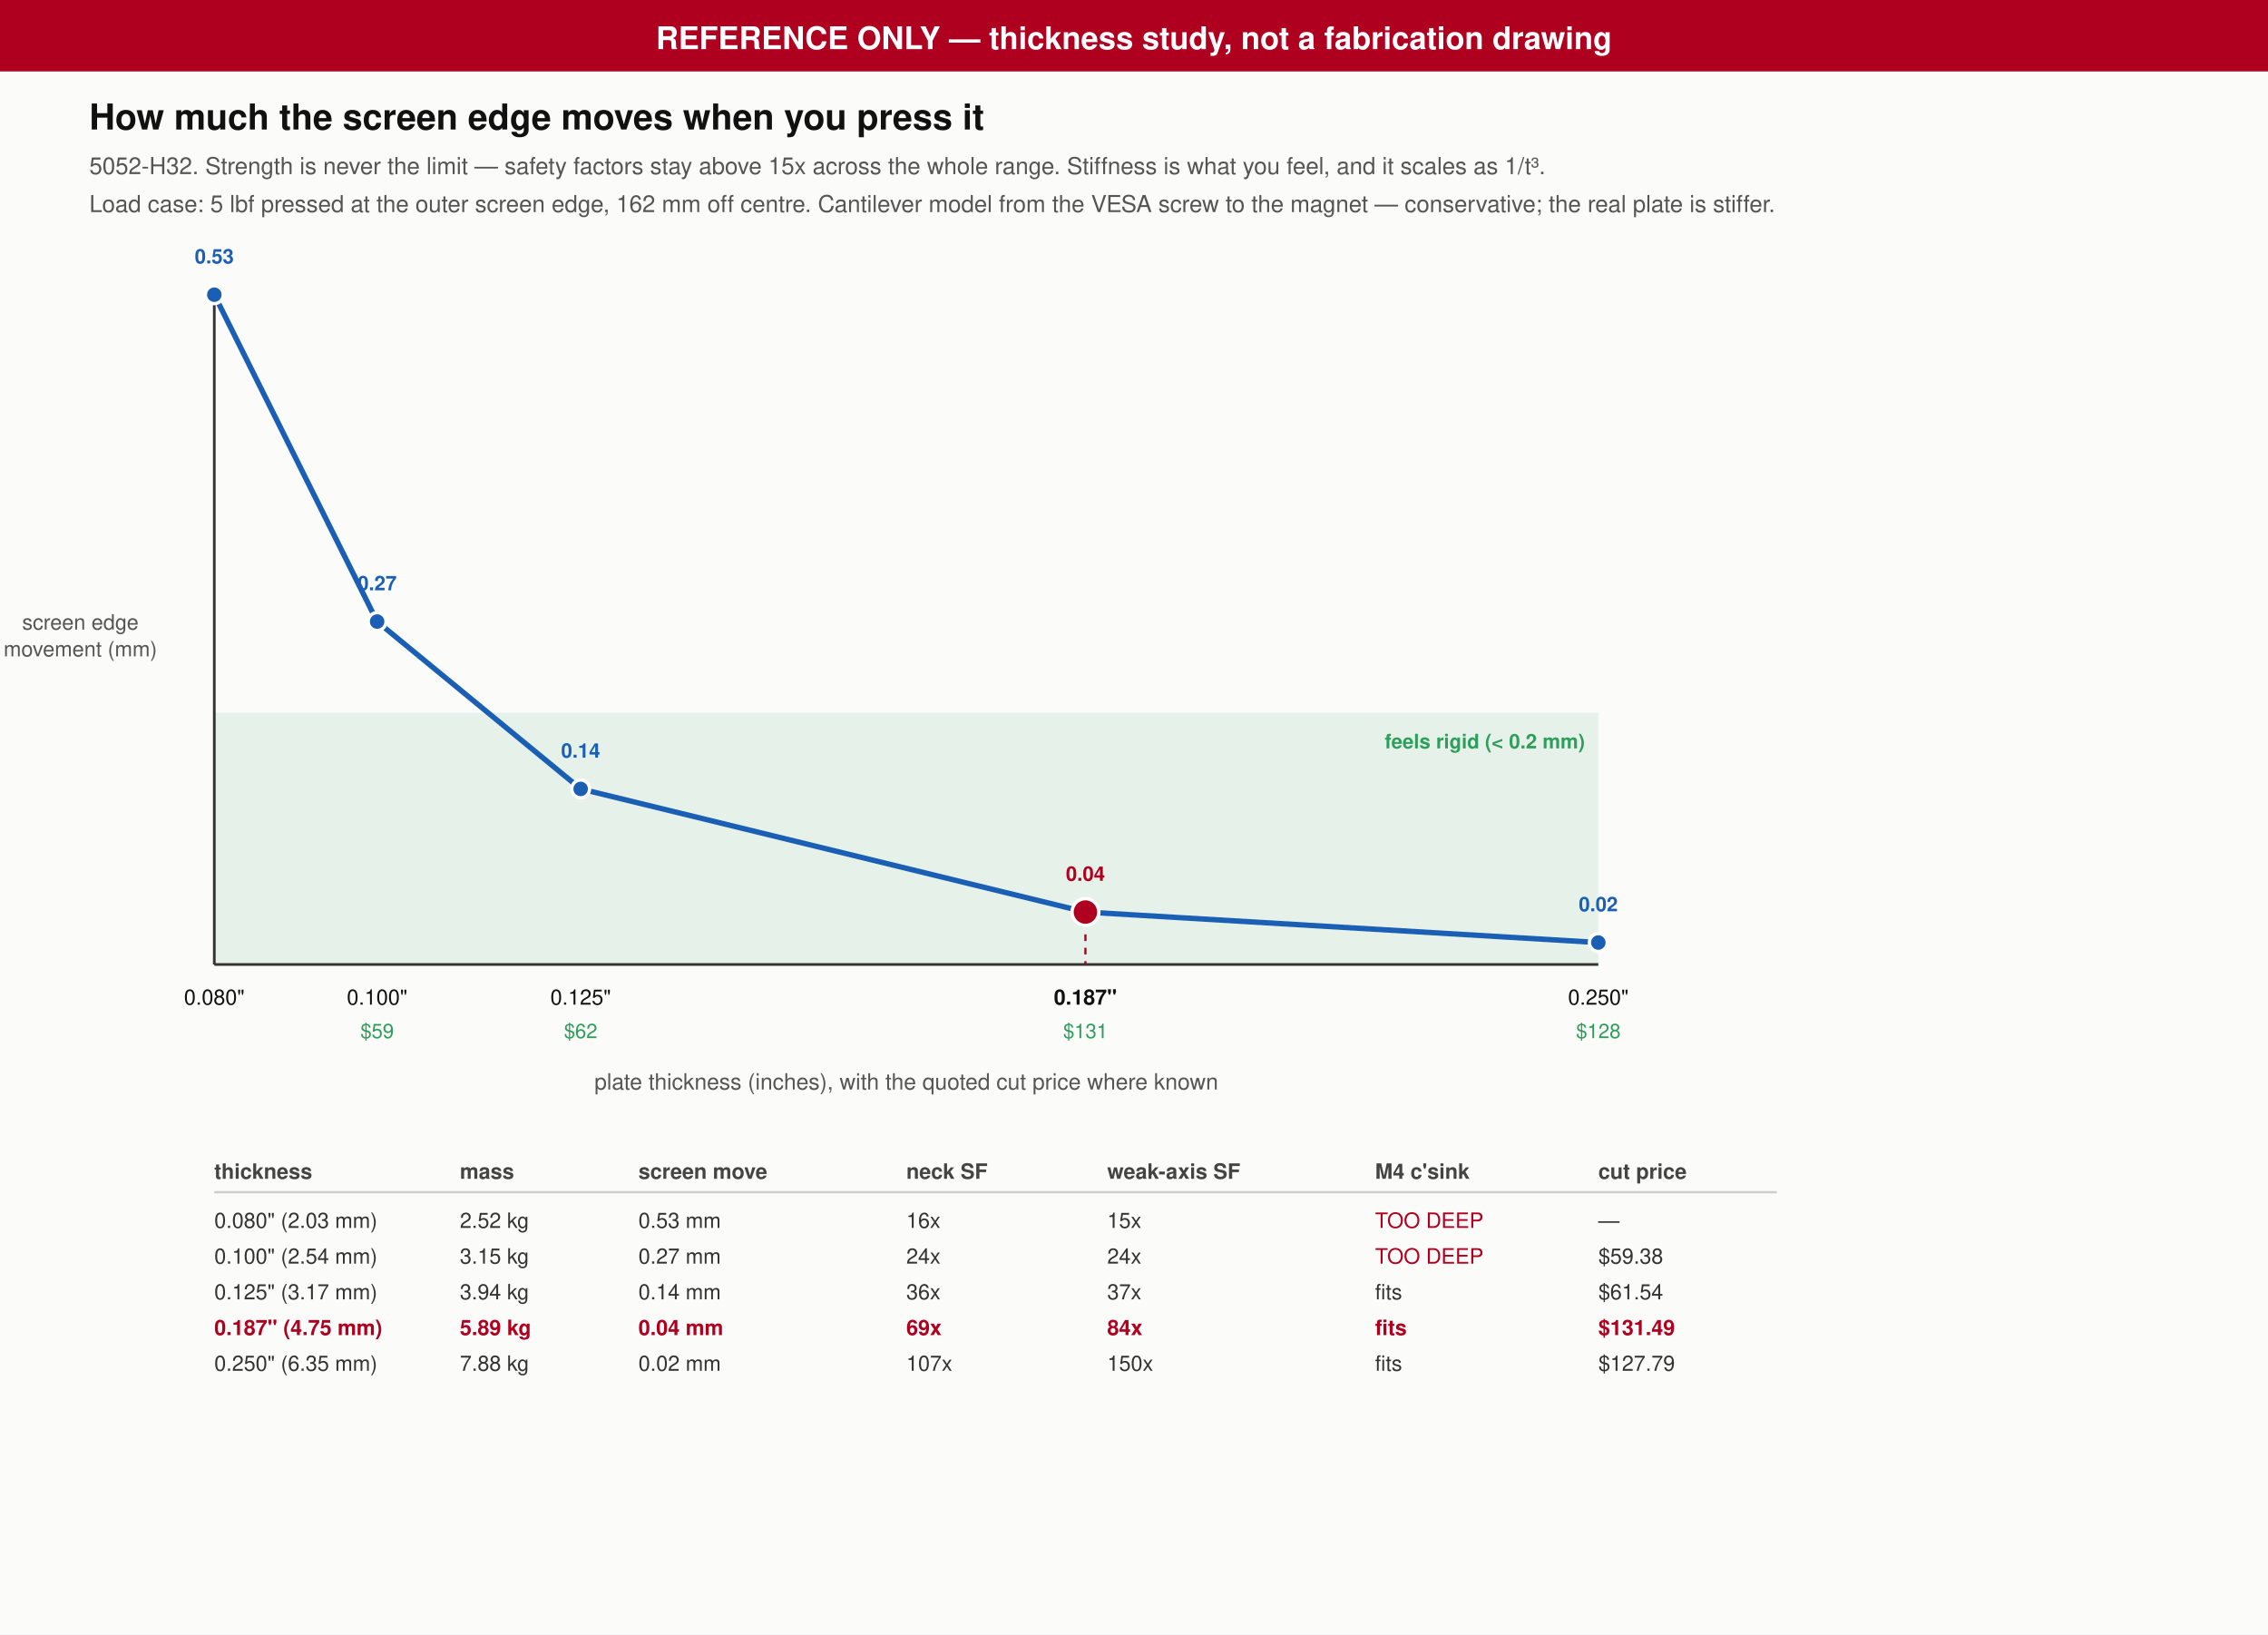
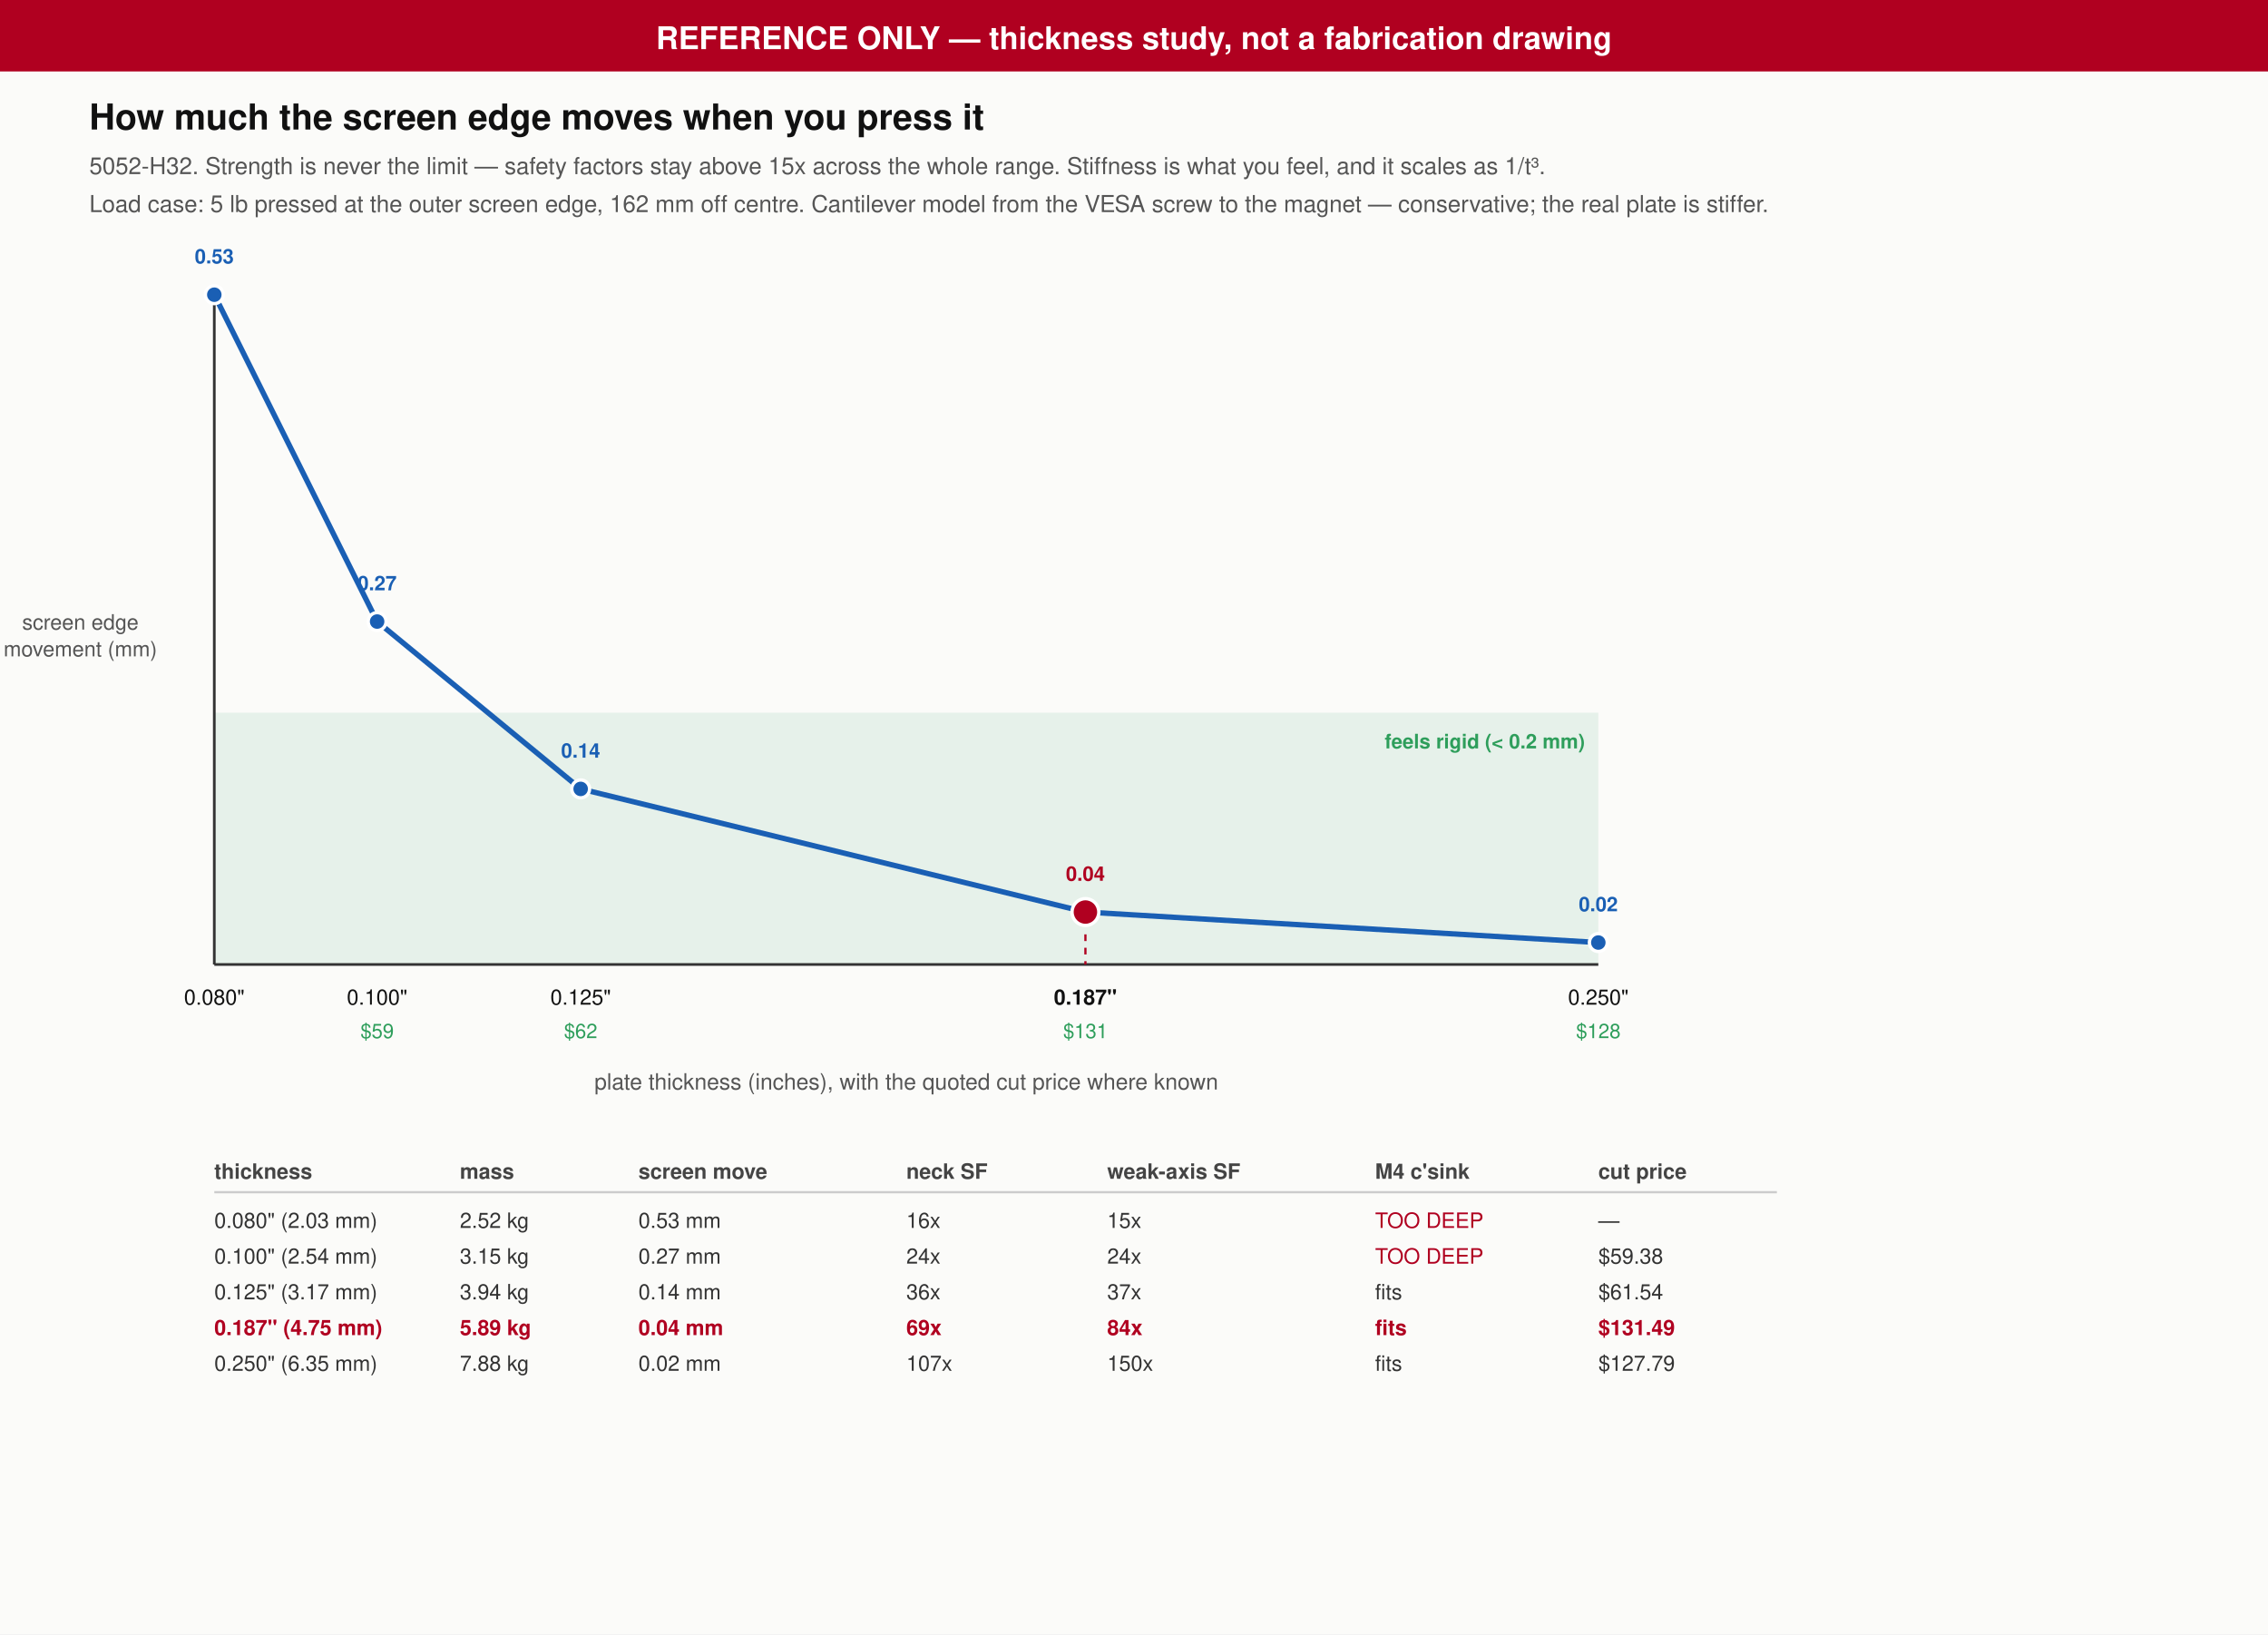
<svg xmlns="http://www.w3.org/2000/svg" width="1016" height="732" viewBox="0 0 1016 732">
  <rect width="1016" height="732" fill="#fbfbf9" />
  <rect x="0" y="0" width="1016" height="32" fill="#b00020" />
  <text x="508.00" y="22.00" font-family="Helvetica,Arial,sans-serif" font-size="14" text-anchor="middle" fill="#fff" font-weight="bold">REFERENCE ONLY — thickness study, not a fabrication drawing</text>
  <text x="40.00" y="58.00" font-family="Helvetica,Arial,sans-serif" font-size="16" text-anchor="start" fill="#111" font-weight="bold">How much the screen edge moves when you press it</text>
  <text x="40.00" y="78.00" font-family="Helvetica,Arial,sans-serif" font-size="10.5" text-anchor="start" fill="#555" font-weight="normal">5052-H32. Strength is never the limit — safety factors stay above 15x across the whole range. Stiffness is what you feel, and it scales as 1/t³.</text>
-   <text x="40.00" y="95.00" font-family="Helvetica,Arial,sans-serif" font-size="10.5" text-anchor="start" fill="#555" font-weight="normal">Load case: 5 lbf pressed at the outer screen edge, 162 mm off centre. Cantilever model from the VESA screw to the magnet — conservative; the real plate is stiffer.</text>
+   <text x="40.00" y="95.00" font-family="Helvetica,Arial,sans-serif" font-size="10.5" text-anchor="start" fill="#555" font-weight="normal">Load case: 5 lb pressed at the outer screen edge, 162 mm off centre. Cantilever model from the VESA screw to the magnet — conservative; the real plate is stiffer.</text>
  <rect x="96.00" y="319.22" width="620.00" height="112.78" fill="#2e9e5b" fill-opacity="0.10" />
  <text x="710.00" y="335.22" font-family="Helvetica,Arial,sans-serif" font-size="9" text-anchor="end" fill="#2e9e5b" font-weight="bold">feels rigid  (&lt; 0.2 mm)</text>
  <line x1="96.00" y1="432.00" x2="716.00" y2="432.00" stroke="#333" stroke-width="1.2" />
  <line x1="96.00" y1="132.00" x2="96.00" y2="432.00" stroke="#333" stroke-width="1.2" />
  <text x="36.00" y="282.00" font-family="Helvetica,Arial,sans-serif" font-size="9.5" text-anchor="middle" fill="#555" font-weight="normal">screen edge</text>
  <text x="36.00" y="294.00" font-family="Helvetica,Arial,sans-serif" font-size="9.5" text-anchor="middle" fill="#555" font-weight="normal">movement (mm)</text>
  <polyline points="96.00,132.00 168.94,278.40 260.12,353.36 486.24,408.51 716.00,422.17" fill="none" stroke="#1a5fb4" stroke-width="2.4" />
  <circle cx="96.00" cy="132.00" r="4" fill="#1a5fb4" stroke="#fff" stroke-width="1.5" />
  <text x="96.00" y="118.00" font-family="Helvetica,Arial,sans-serif" font-size="9" text-anchor="middle" fill="#1a5fb4" font-weight="bold">0.53</text>
  <text x="96.00" y="450.00" font-family="Helvetica,Arial,sans-serif" font-size="9.5" text-anchor="middle" fill="#111" font-weight="normal">0.080"</text>
  <circle cx="168.94" cy="278.40" r="4" fill="#1a5fb4" stroke="#fff" stroke-width="1.5" />
  <text x="168.94" y="264.40" font-family="Helvetica,Arial,sans-serif" font-size="9" text-anchor="middle" fill="#1a5fb4" font-weight="bold">0.27</text>
  <text x="168.94" y="450.00" font-family="Helvetica,Arial,sans-serif" font-size="9.5" text-anchor="middle" fill="#111" font-weight="normal">0.100"</text>
  <text x="168.94" y="465.00" font-family="Helvetica,Arial,sans-serif" font-size="9" text-anchor="middle" fill="#2e9e5b" font-weight="normal">$59</text>
  <circle cx="260.12" cy="353.36" r="4" fill="#1a5fb4" stroke="#fff" stroke-width="1.5" />
  <text x="260.12" y="339.36" font-family="Helvetica,Arial,sans-serif" font-size="9" text-anchor="middle" fill="#1a5fb4" font-weight="bold">0.14</text>
  <text x="260.12" y="450.00" font-family="Helvetica,Arial,sans-serif" font-size="9.5" text-anchor="middle" fill="#111" font-weight="normal">0.125"</text>
  <text x="260.12" y="465.00" font-family="Helvetica,Arial,sans-serif" font-size="9" text-anchor="middle" fill="#2e9e5b" font-weight="normal">$62</text>
  <circle cx="486.24" cy="408.51" r="6" fill="#b00020" stroke="#fff" stroke-width="1.5" />
  <text x="486.24" y="394.51" font-family="Helvetica,Arial,sans-serif" font-size="9" text-anchor="middle" fill="#b00020" font-weight="bold">0.04</text>
  <text x="486.24" y="450.00" font-family="Helvetica,Arial,sans-serif" font-size="9.5" text-anchor="middle" fill="#111" font-weight="bold">0.187"</text>
  <text x="486.24" y="465.00" font-family="Helvetica,Arial,sans-serif" font-size="9" text-anchor="middle" fill="#2e9e5b" font-weight="normal">$131</text>
  <line x1="486.24" y1="418.51" x2="486.24" y2="432.00" stroke="#b00020" stroke-width="1" stroke-dasharray="3 3" />
  <circle cx="716.00" cy="422.17" r="4" fill="#1a5fb4" stroke="#fff" stroke-width="1.5" />
  <text x="716.00" y="408.17" font-family="Helvetica,Arial,sans-serif" font-size="9" text-anchor="middle" fill="#1a5fb4" font-weight="bold">0.02</text>
  <text x="716.00" y="450.00" font-family="Helvetica,Arial,sans-serif" font-size="9.5" text-anchor="middle" fill="#111" font-weight="normal">0.250"</text>
  <text x="716.00" y="465.00" font-family="Helvetica,Arial,sans-serif" font-size="9" text-anchor="middle" fill="#2e9e5b" font-weight="normal">$128</text>
  <text x="406.00" y="488.00" font-family="Helvetica,Arial,sans-serif" font-size="10" text-anchor="middle" fill="#555" font-weight="normal">plate thickness (inches), with the quoted cut price where known</text>
  <text x="96.00" y="528.00" font-family="Helvetica,Arial,sans-serif" font-size="9.5" text-anchor="start" fill="#444" font-weight="bold">thickness</text>
  <text x="206.00" y="528.00" font-family="Helvetica,Arial,sans-serif" font-size="9.5" text-anchor="start" fill="#444" font-weight="bold">mass</text>
  <text x="286.00" y="528.00" font-family="Helvetica,Arial,sans-serif" font-size="9.5" text-anchor="start" fill="#444" font-weight="bold">screen move</text>
  <text x="406.00" y="528.00" font-family="Helvetica,Arial,sans-serif" font-size="9.5" text-anchor="start" fill="#444" font-weight="bold">neck SF</text>
  <text x="496.00" y="528.00" font-family="Helvetica,Arial,sans-serif" font-size="9.5" text-anchor="start" fill="#444" font-weight="bold">weak-axis SF</text>
  <text x="616.00" y="528.00" font-family="Helvetica,Arial,sans-serif" font-size="9.5" text-anchor="start" fill="#444" font-weight="bold">M4 c'sink</text>
  <text x="716.00" y="528.00" font-family="Helvetica,Arial,sans-serif" font-size="9.5" text-anchor="start" fill="#444" font-weight="bold">cut price</text>
  <line x1="96" y1="534" x2="796" y2="534" stroke="#ccc" />
  <text x="96.00" y="550.00" font-family="Helvetica,Arial,sans-serif" font-size="9.5" text-anchor="start" fill="#333" font-weight="normal">0.080" (2.03 mm)</text>
  <text x="206.00" y="550.00" font-family="Helvetica,Arial,sans-serif" font-size="9.5" text-anchor="start" fill="#333" font-weight="normal">2.52 kg</text>
  <text x="286.00" y="550.00" font-family="Helvetica,Arial,sans-serif" font-size="9.5" text-anchor="start" fill="#333" font-weight="normal">0.53 mm</text>
  <text x="406.00" y="550.00" font-family="Helvetica,Arial,sans-serif" font-size="9.5" text-anchor="start" fill="#333" font-weight="normal">16x</text>
  <text x="496.00" y="550.00" font-family="Helvetica,Arial,sans-serif" font-size="9.5" text-anchor="start" fill="#333" font-weight="normal">15x</text>
  <text x="616.00" y="550.00" font-family="Helvetica,Arial,sans-serif" font-size="9.5" text-anchor="start" fill="#b00020" font-weight="normal">TOO DEEP</text>
  <text x="716.00" y="550.00" font-family="Helvetica,Arial,sans-serif" font-size="9.5" text-anchor="start" fill="#333" font-weight="normal">—</text>
  <text x="96.00" y="566.00" font-family="Helvetica,Arial,sans-serif" font-size="9.5" text-anchor="start" fill="#333" font-weight="normal">0.100" (2.54 mm)</text>
  <text x="206.00" y="566.00" font-family="Helvetica,Arial,sans-serif" font-size="9.5" text-anchor="start" fill="#333" font-weight="normal">3.15 kg</text>
  <text x="286.00" y="566.00" font-family="Helvetica,Arial,sans-serif" font-size="9.5" text-anchor="start" fill="#333" font-weight="normal">0.27 mm</text>
  <text x="406.00" y="566.00" font-family="Helvetica,Arial,sans-serif" font-size="9.5" text-anchor="start" fill="#333" font-weight="normal">24x</text>
  <text x="496.00" y="566.00" font-family="Helvetica,Arial,sans-serif" font-size="9.5" text-anchor="start" fill="#333" font-weight="normal">24x</text>
  <text x="616.00" y="566.00" font-family="Helvetica,Arial,sans-serif" font-size="9.5" text-anchor="start" fill="#b00020" font-weight="normal">TOO DEEP</text>
  <text x="716.00" y="566.00" font-family="Helvetica,Arial,sans-serif" font-size="9.5" text-anchor="start" fill="#333" font-weight="normal">$59.38</text>
  <text x="96.00" y="582.00" font-family="Helvetica,Arial,sans-serif" font-size="9.5" text-anchor="start" fill="#333" font-weight="normal">0.125" (3.17 mm)</text>
  <text x="206.00" y="582.00" font-family="Helvetica,Arial,sans-serif" font-size="9.5" text-anchor="start" fill="#333" font-weight="normal">3.94 kg</text>
  <text x="286.00" y="582.00" font-family="Helvetica,Arial,sans-serif" font-size="9.5" text-anchor="start" fill="#333" font-weight="normal">0.14 mm</text>
  <text x="406.00" y="582.00" font-family="Helvetica,Arial,sans-serif" font-size="9.5" text-anchor="start" fill="#333" font-weight="normal">36x</text>
  <text x="496.00" y="582.00" font-family="Helvetica,Arial,sans-serif" font-size="9.5" text-anchor="start" fill="#333" font-weight="normal">37x</text>
  <text x="616.00" y="582.00" font-family="Helvetica,Arial,sans-serif" font-size="9.5" text-anchor="start" fill="#333" font-weight="normal">fits</text>
  <text x="716.00" y="582.00" font-family="Helvetica,Arial,sans-serif" font-size="9.5" text-anchor="start" fill="#333" font-weight="normal">$61.54</text>
  <text x="96.00" y="598.00" font-family="Helvetica,Arial,sans-serif" font-size="9.5" text-anchor="start" fill="#b00020" font-weight="bold">0.187" (4.75 mm)</text>
  <text x="206.00" y="598.00" font-family="Helvetica,Arial,sans-serif" font-size="9.5" text-anchor="start" fill="#b00020" font-weight="bold">5.89 kg</text>
  <text x="286.00" y="598.00" font-family="Helvetica,Arial,sans-serif" font-size="9.5" text-anchor="start" fill="#b00020" font-weight="bold">0.04 mm</text>
  <text x="406.00" y="598.00" font-family="Helvetica,Arial,sans-serif" font-size="9.5" text-anchor="start" fill="#b00020" font-weight="bold">69x</text>
  <text x="496.00" y="598.00" font-family="Helvetica,Arial,sans-serif" font-size="9.5" text-anchor="start" fill="#b00020" font-weight="bold">84x</text>
  <text x="616.00" y="598.00" font-family="Helvetica,Arial,sans-serif" font-size="9.5" text-anchor="start" fill="#b00020" font-weight="bold">fits</text>
  <text x="716.00" y="598.00" font-family="Helvetica,Arial,sans-serif" font-size="9.5" text-anchor="start" fill="#b00020" font-weight="bold">$131.49</text>
  <text x="96.00" y="614.00" font-family="Helvetica,Arial,sans-serif" font-size="9.5" text-anchor="start" fill="#333" font-weight="normal">0.250" (6.35 mm)</text>
  <text x="206.00" y="614.00" font-family="Helvetica,Arial,sans-serif" font-size="9.5" text-anchor="start" fill="#333" font-weight="normal">7.88 kg</text>
  <text x="286.00" y="614.00" font-family="Helvetica,Arial,sans-serif" font-size="9.5" text-anchor="start" fill="#333" font-weight="normal">0.02 mm</text>
  <text x="406.00" y="614.00" font-family="Helvetica,Arial,sans-serif" font-size="9.5" text-anchor="start" fill="#333" font-weight="normal">107x</text>
  <text x="496.00" y="614.00" font-family="Helvetica,Arial,sans-serif" font-size="9.5" text-anchor="start" fill="#333" font-weight="normal">150x</text>
  <text x="616.00" y="614.00" font-family="Helvetica,Arial,sans-serif" font-size="9.5" text-anchor="start" fill="#333" font-weight="normal">fits</text>
  <text x="716.00" y="614.00" font-family="Helvetica,Arial,sans-serif" font-size="9.5" text-anchor="start" fill="#333" font-weight="normal">$127.79</text>
</svg>
